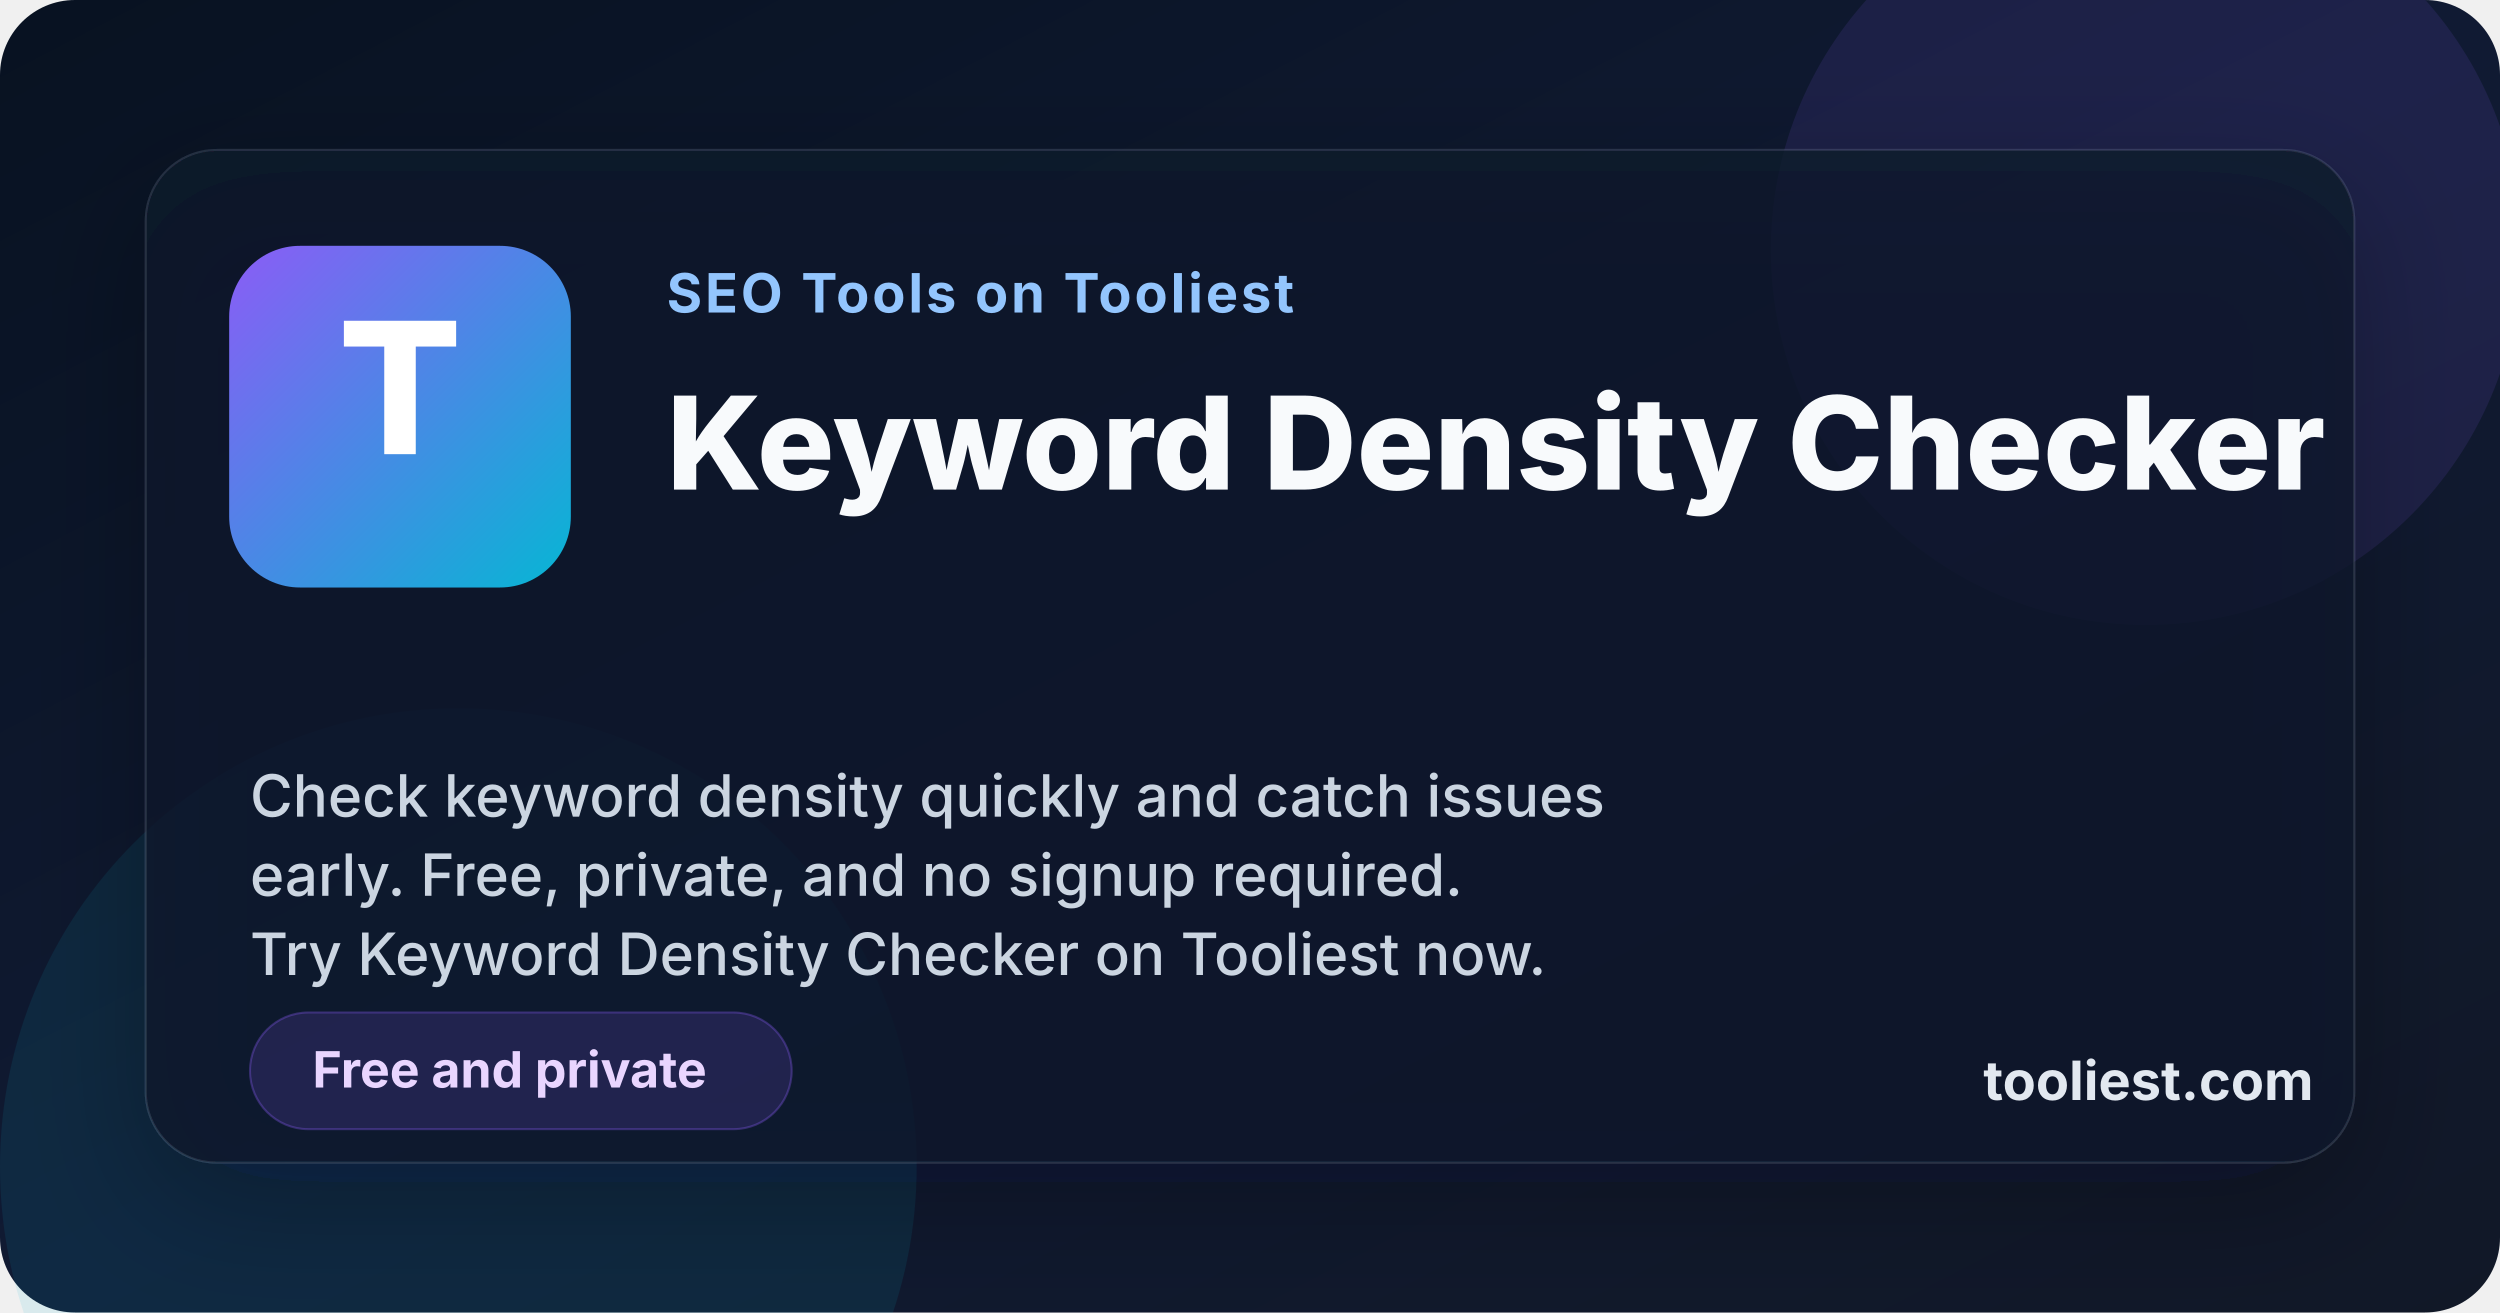
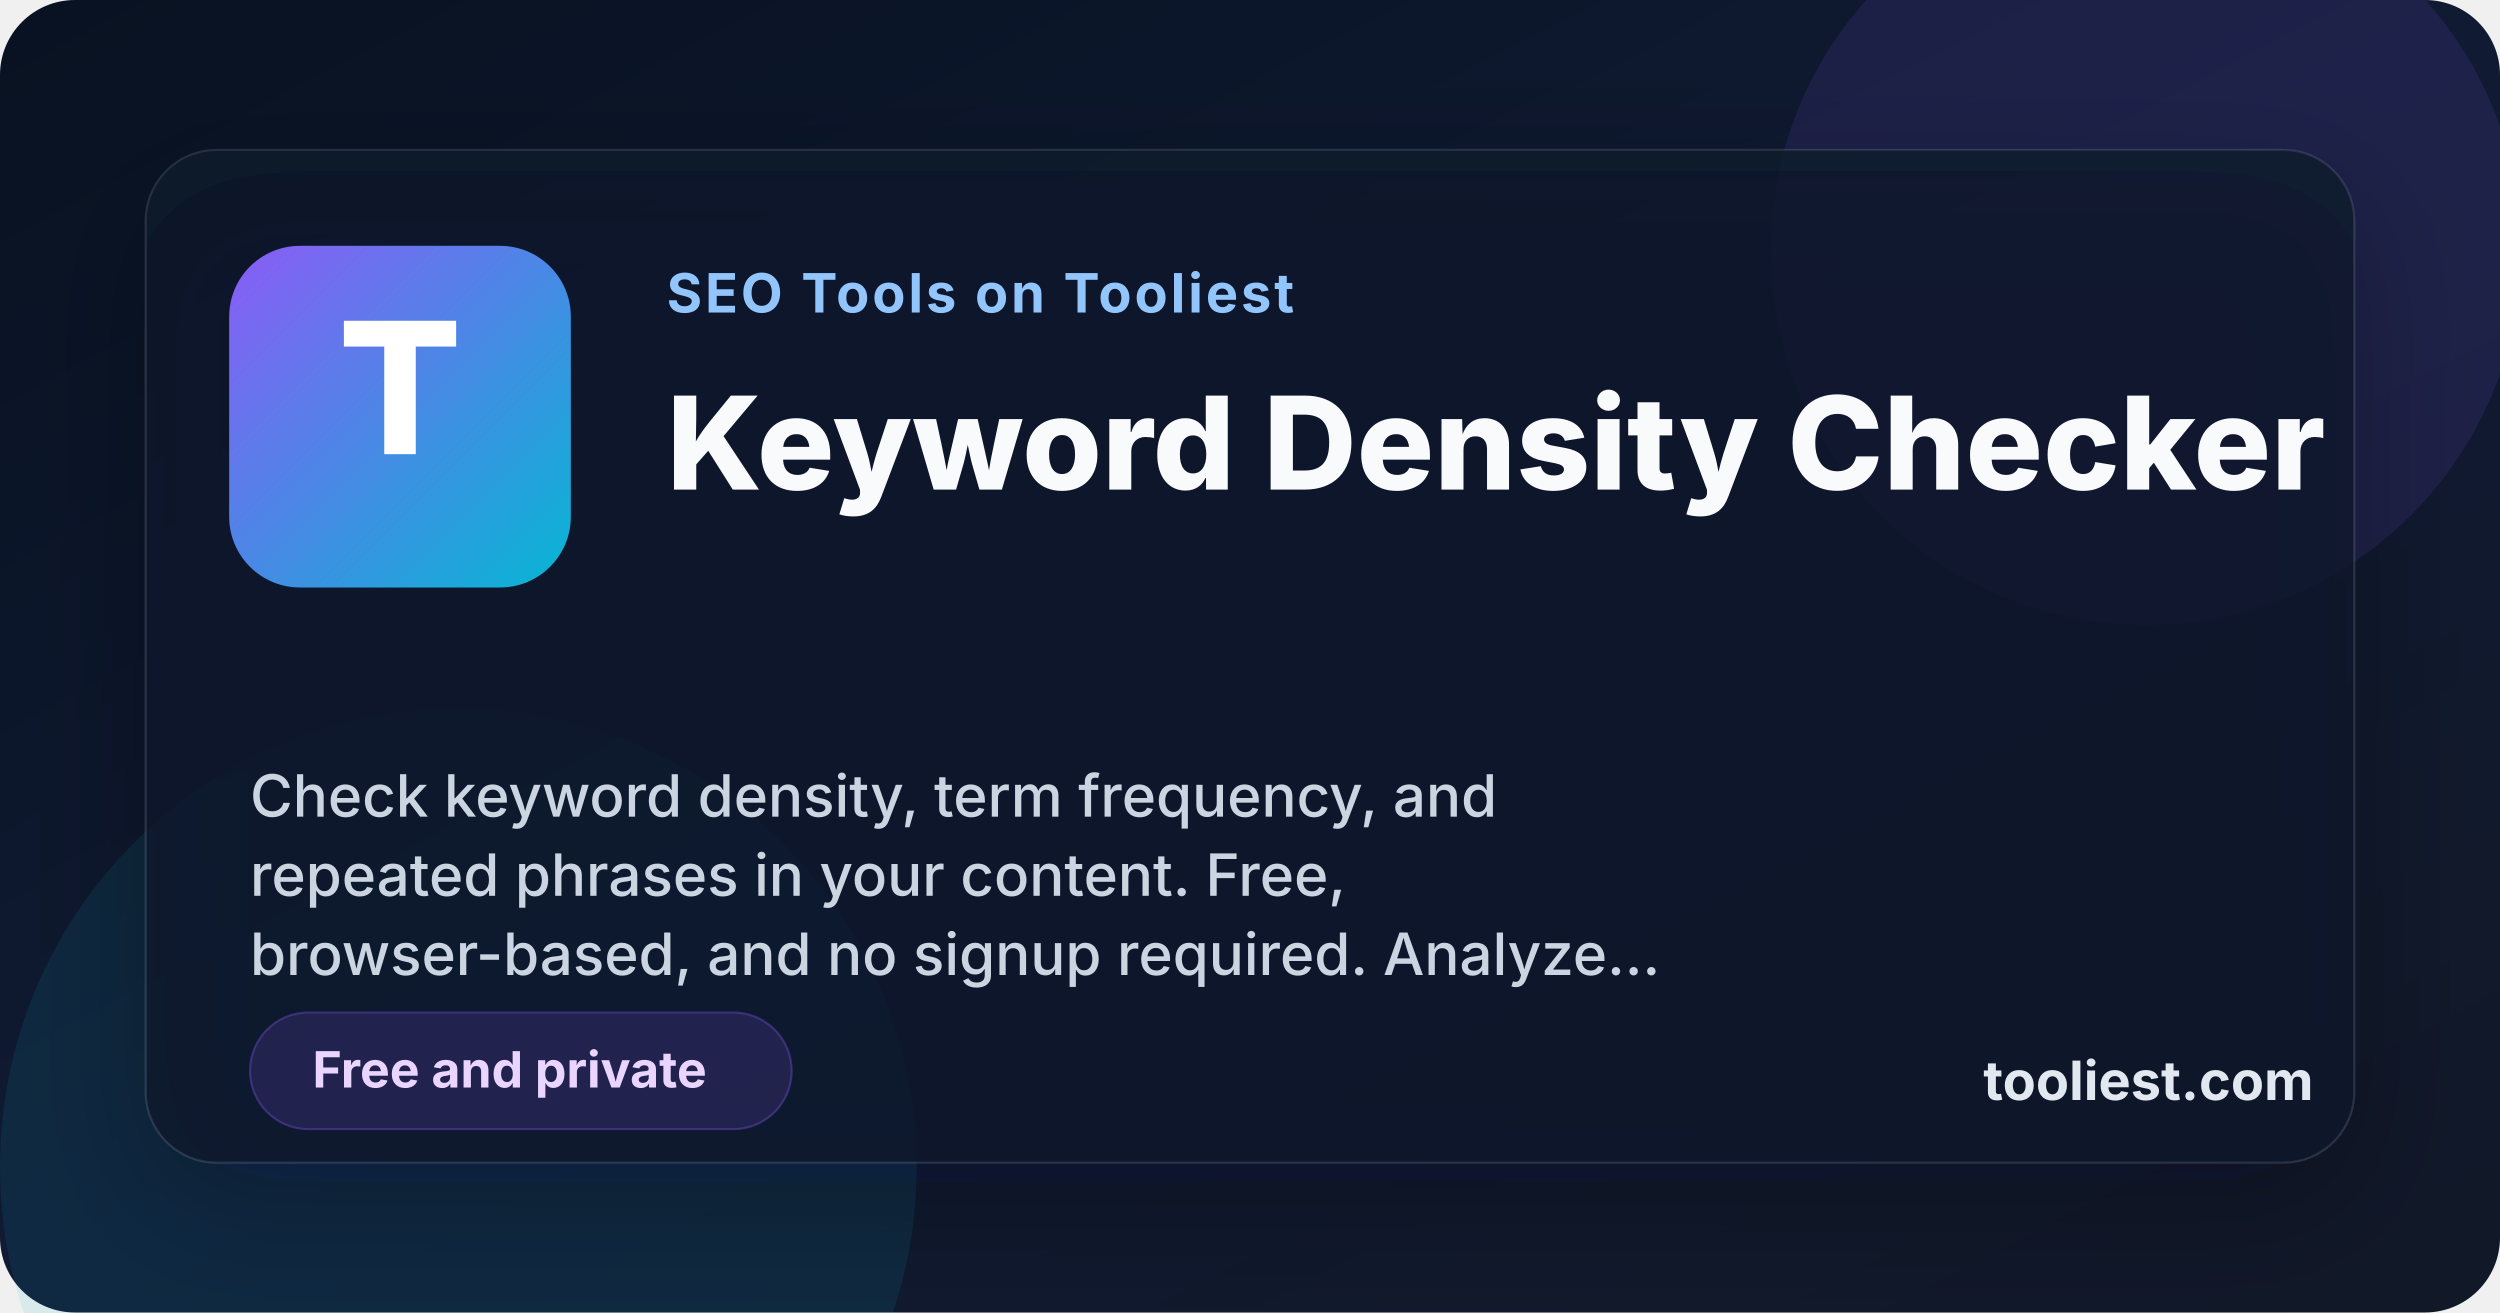
<svg xmlns="http://www.w3.org/2000/svg" width="1200" height="630" viewBox="0 0 1200 630" role="img" aria-labelledby="title desc">
  <defs>
    <linearGradient id="bg" x1="0%" x2="100%" y1="0%" y2="100%">
      <stop offset="0%" stop-color="#081221" />
      <stop offset="50%" stop-color="#101a33" />
      <stop offset="100%" stop-color="#111827" />
    </linearGradient>
    <linearGradient id="accent" x1="0%" x2="100%" y1="0%" y2="100%">
      <stop offset="0%" stop-color="#8b5cf6" />
      <stop offset="100%" stop-color="#06b6d4" />
    </linearGradient>
    <filter id="shadow" x="-20%" y="-20%" width="140%" height="140%">
      <feDropShadow dx="0" dy="20" stdDeviation="30" flood-color="#020617" flood-opacity="0.35" />
    </filter>
  </defs>
  <rect width="1200" height="630" fill="url(#bg)" rx="36" />
  <circle cx="1030" cy="120" r="180" fill="#8b5cf6" opacity="0.12" />
  <circle cx="220" cy="560" r="220" fill="#06b6d4" opacity="0.1" />
  <rect x="70" y="72" width="1060" height="486" rx="34" fill="rgba(15, 23, 42, 0.78)" stroke="rgba(148, 163, 184, 0.18)" filter="url(#shadow)" />
  <rect x="110" y="118" width="164" height="164" rx="34" fill="url(#accent)" />
  <text x="192" y="218" text-anchor="middle" font-family="Inter, Arial, sans-serif" font-size="88" font-weight="800" fill="#ffffff">T</text>
  <text x="320" y="150" font-family="Inter, Arial, sans-serif" font-size="26" font-weight="700" letter-spacing="1.4" fill="#93c5fd">SEO Tools on Tooliest</text>
  <text x="320" y="235" font-family="Inter, Arial, sans-serif" font-size="62" font-weight="800" fill="#f8fafc">Keyword Density Checker</text>
-   <text x="120" y="392" font-family="Inter, Arial, sans-serif" font-size="28" font-weight="500" fill="#cbd5e1">Check keyword density quickly and catch issues</text>
-   <text x="120" y="430" font-family="Inter, Arial, sans-serif" font-size="28" font-weight="500" fill="#cbd5e1">early. Free, private, and no signup required.</text>
-   <text x="120" y="468" font-family="Inter, Arial, sans-serif" font-size="28" font-weight="500" fill="#cbd5e1">Try Keyword Density Checker on Tooliest now.</text>
+   <text x="120" y="392" font-family="Inter, Arial, sans-serif" font-size="28" font-weight="500" fill="#cbd5e1">Check keyword density, term frequency, and</text>
+   <text x="120" y="430" font-family="Inter, Arial, sans-serif" font-size="28" font-weight="500" fill="#cbd5e1">repeated phrases in your content. Free,</text>
+   <text x="120" y="468" font-family="Inter, Arial, sans-serif" font-size="28" font-weight="500" fill="#cbd5e1">browser-based, and no signup required. Analyze...</text>
  <rect x="120" y="486" width="260" height="56" rx="28" fill="rgba(139, 92, 246, 0.16)" stroke="rgba(139, 92, 246, 0.32)" />
  <text x="150" y="522" font-family="Inter, Arial, sans-serif" font-size="24" font-weight="700" fill="#e9d5ff">Free and private</text>
  <text x="952" y="528" font-family="Inter, Arial, sans-serif" font-size="26" font-weight="700" fill="#e2e8f0">tooliest.com</text>
</svg>
